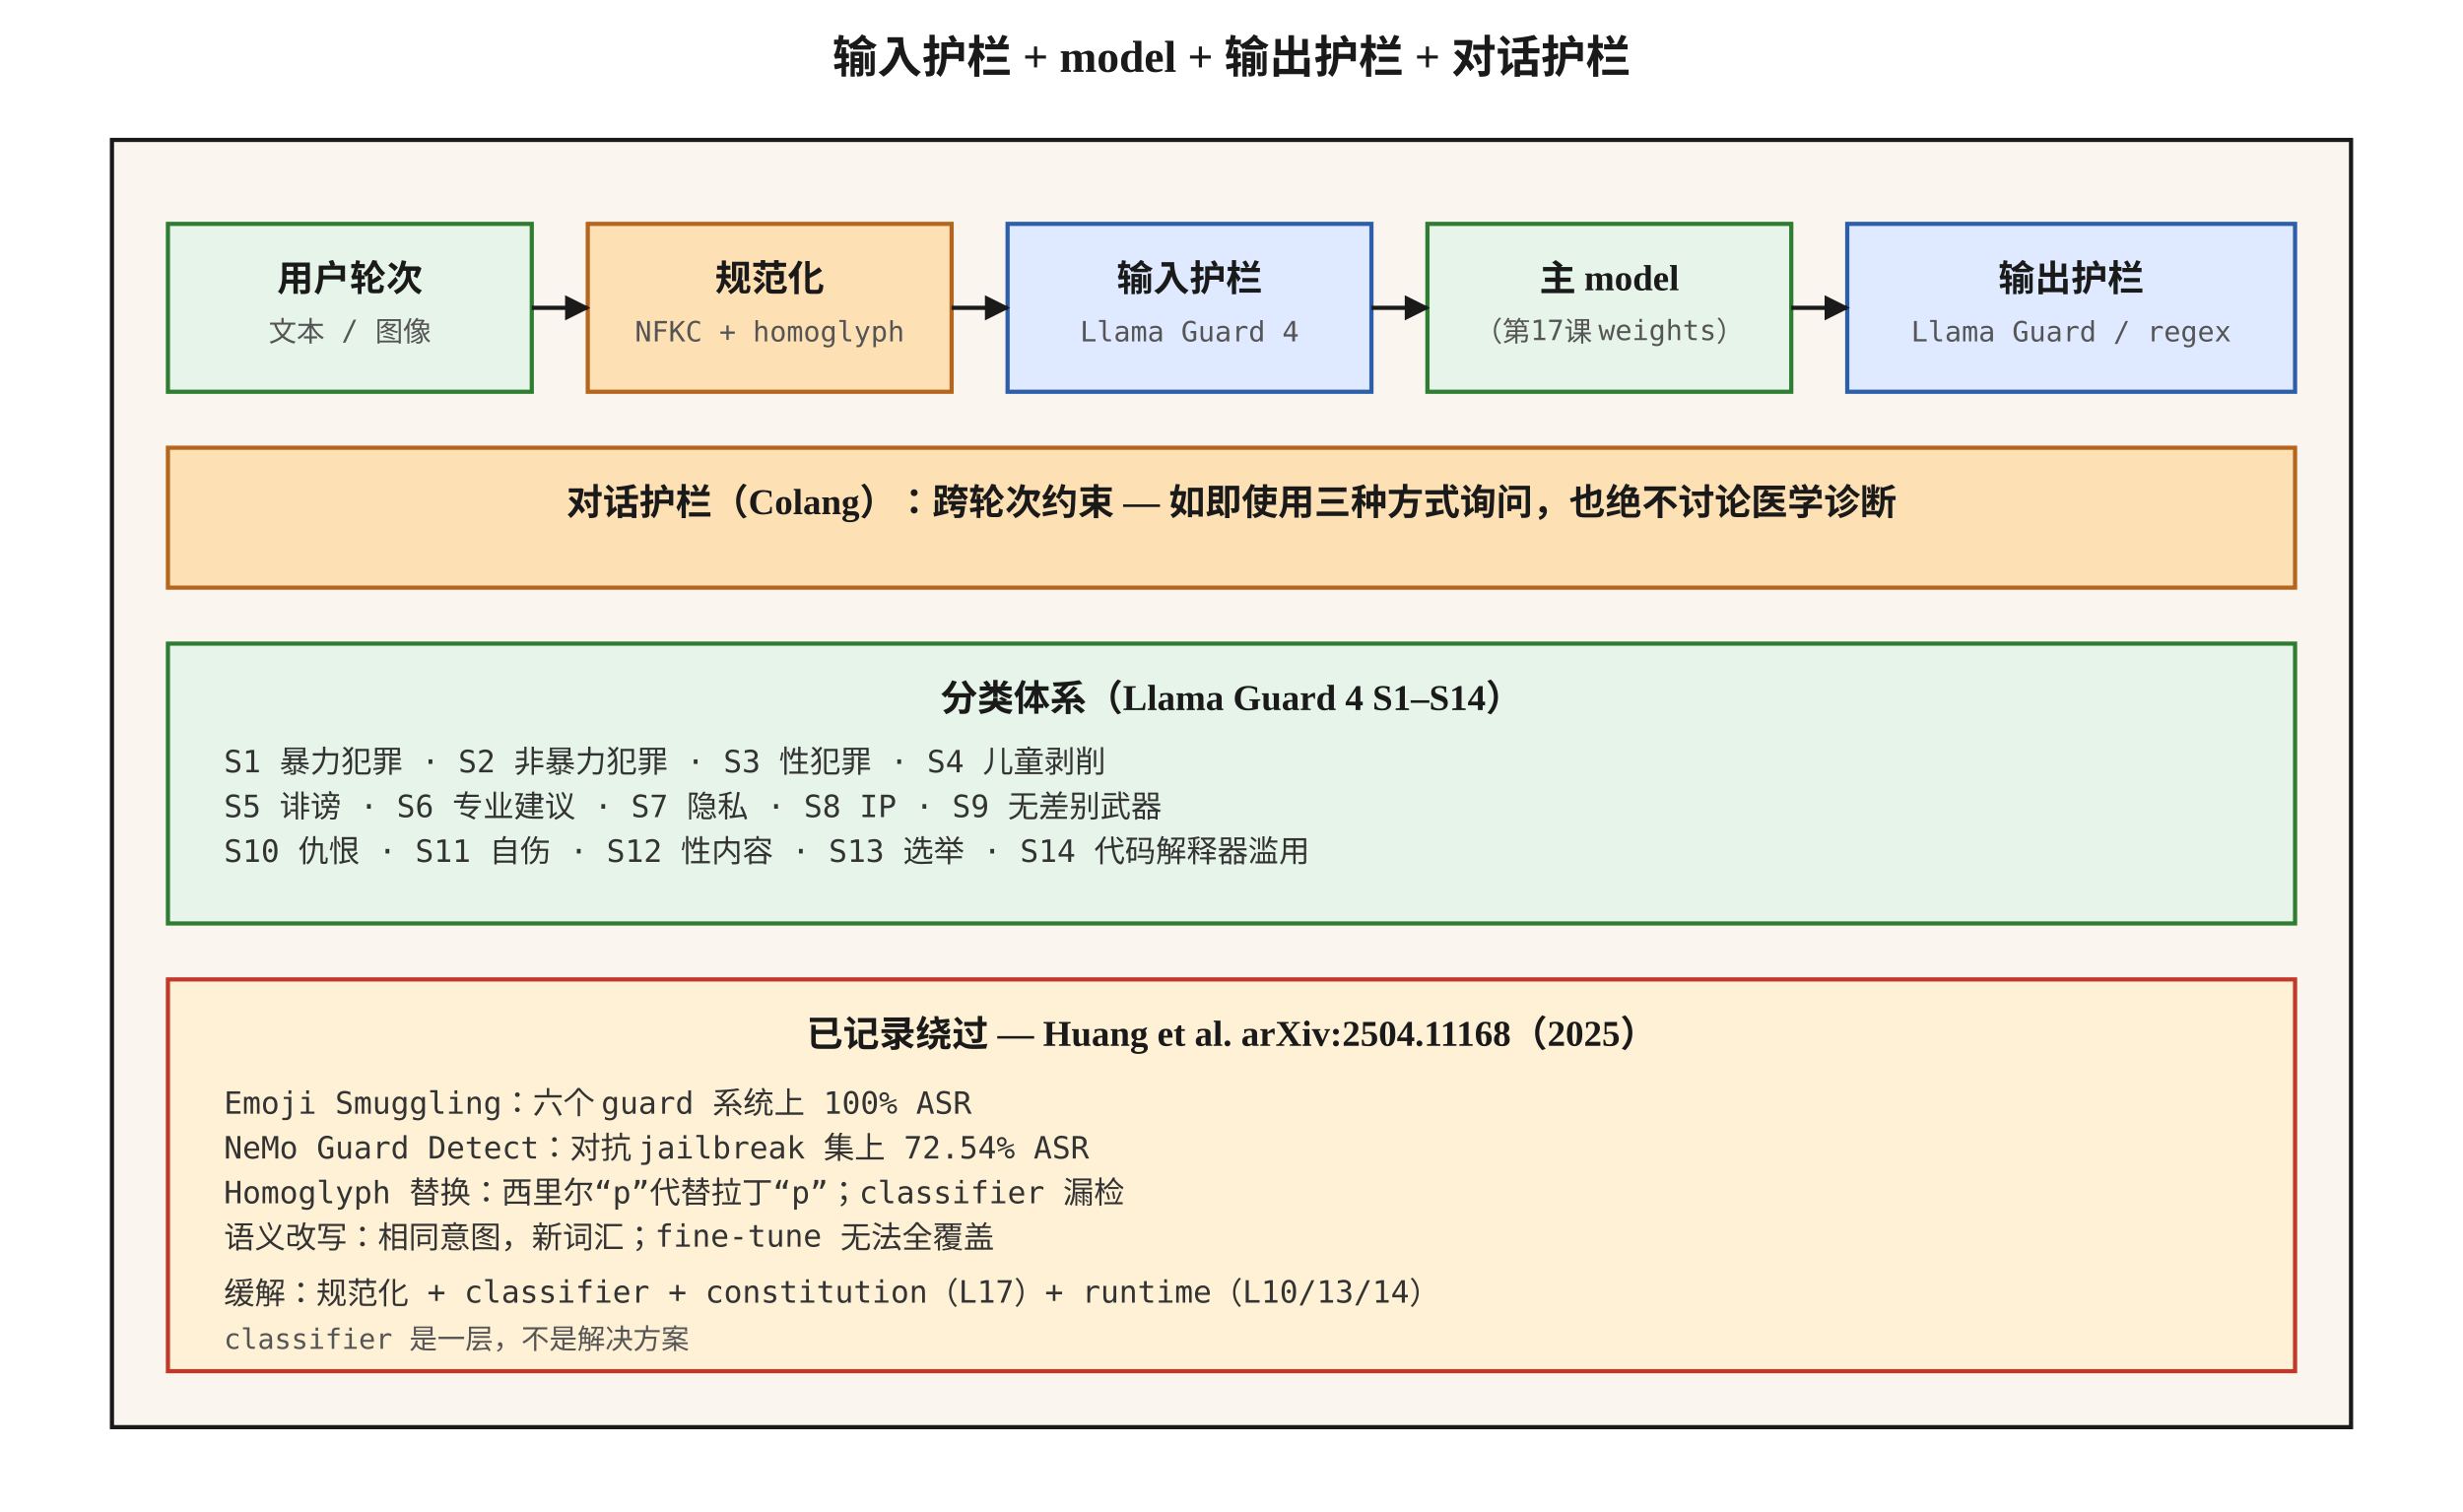
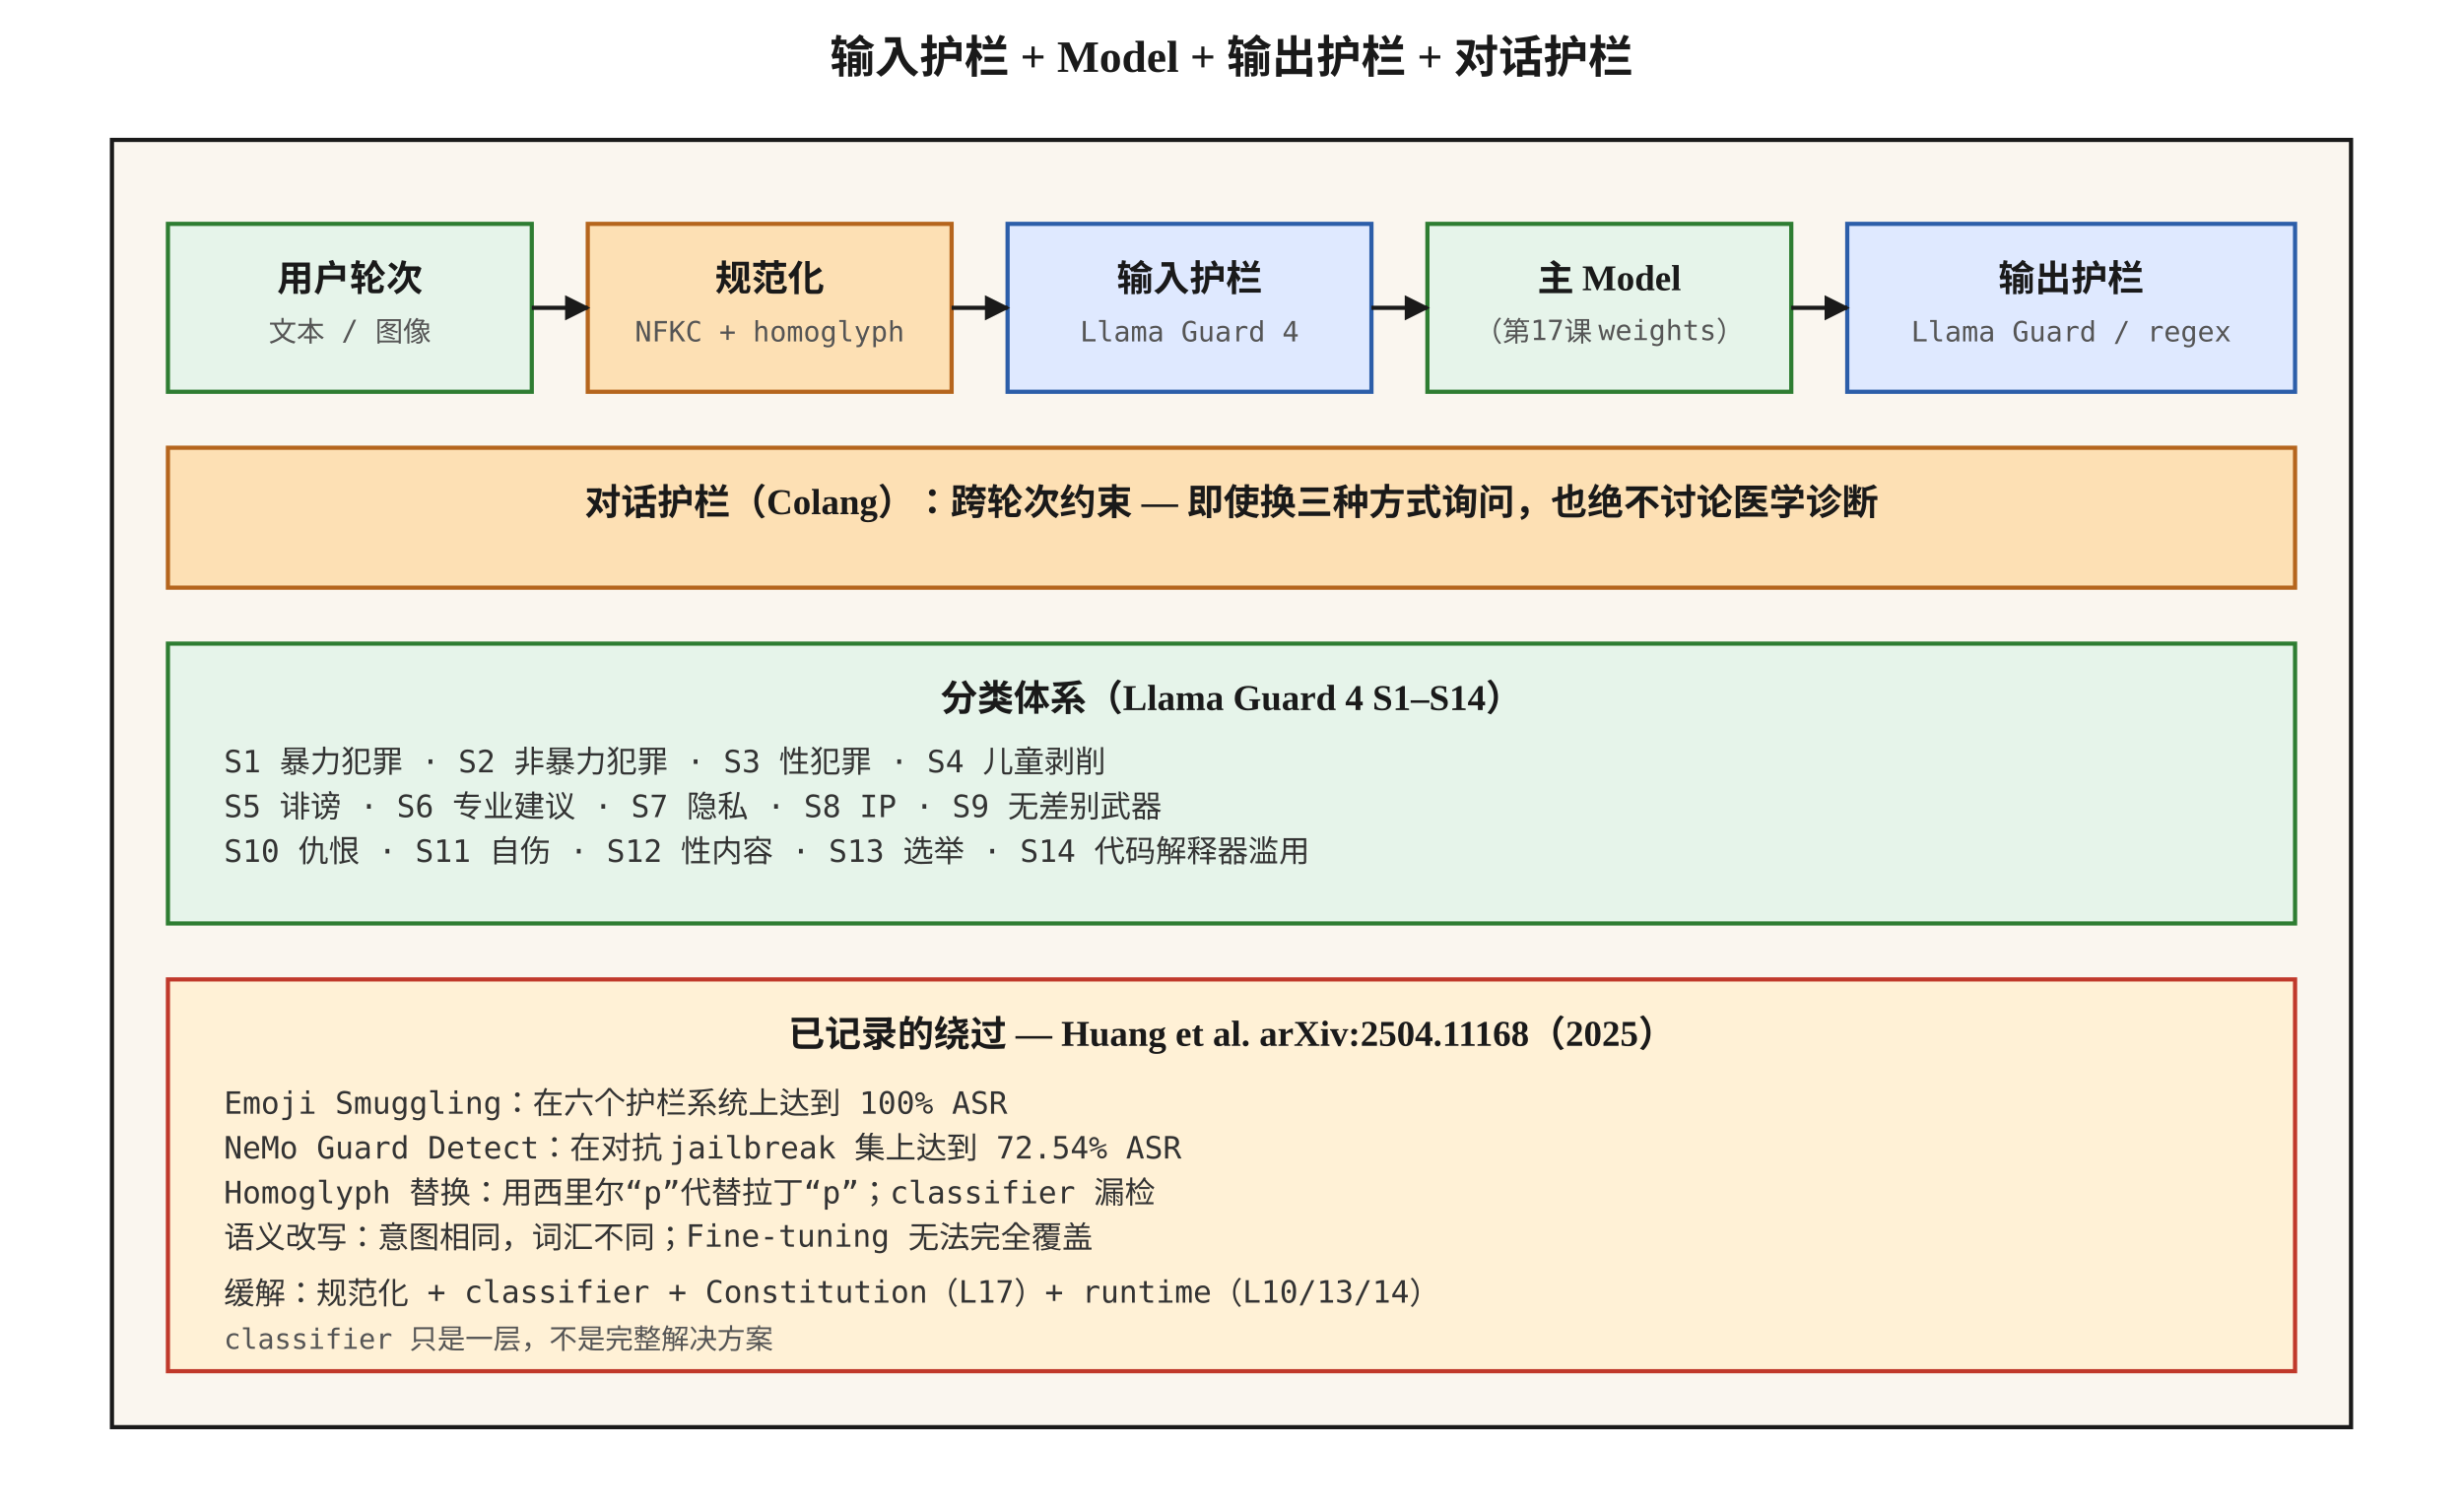
<svg xmlns="http://www.w3.org/2000/svg" viewBox="0 0 880 540" font-family="Georgia, 'Times New Roman', serif">
  <defs>
    <marker id="arrow" viewBox="0 0 10 10" refX="9" refY="5" markerWidth="6" markerHeight="6" orient="auto">
      <path d="M0,0 L10,5 L0,10 z" fill="#1a1a1a" />
    </marker>
    <style>
      .box { fill: #faf6ef; stroke: #1a1a1a; stroke-width: 1.5; }
      .hot { fill: #fff1d6; stroke: #c0392b; stroke-width: 1.5; }
      .cool { fill: #e6f4ea; stroke: #2e7d32; stroke-width: 1.5; }
      .cold { fill: #dfe9ff; stroke: #2c5ea9; stroke-width: 1.5; }
      .warn { fill: #fde0b4; stroke: #b5651d; stroke-width: 1.5; }
      .label { font-size: 13px; font-weight: 600; fill: #1a1a1a; }
      .content { font-size: 11px; font-family: 'Menlo', monospace; fill: #333; }
      .small { font-size: 10px; font-family: 'Menlo', monospace; fill: #555; }
      .title { font-size: 16px; font-weight: 700; fill: #1a1a1a; }
    </style>
  </defs>
-   <text x="440" y="26" text-anchor="middle" class="title">输入护栏 + model + 输出护栏 + 对话护栏</text>
+   <text x="440" y="26" text-anchor="middle" class="title">输入护栏 + Model + 输出护栏 + 对话护栏</text>
  <rect x="40" y="50" width="800" height="460" class="box" />
  <rect x="60" y="80" width="130" height="60" class="cool" />
  <text x="125" y="104" text-anchor="middle" class="label">用户轮次</text>
  <text x="125" y="122" text-anchor="middle" class="small">文本 / 图像</text>
  <rect x="210" y="80" width="130" height="60" class="warn" />
  <text x="275" y="104" text-anchor="middle" class="label">规范化</text>
  <text x="275" y="122" text-anchor="middle" class="small">NFKC + homoglyph</text>
  <rect x="360" y="80" width="130" height="60" class="cold" />
  <text x="425" y="104" text-anchor="middle" class="label">输入护栏</text>
  <text x="425" y="122" text-anchor="middle" class="small">Llama Guard 4</text>
  <rect x="510" y="80" width="130" height="60" class="cool" />
-   <text x="575" y="104" text-anchor="middle" class="label">主 model</text>
+   <text x="575" y="104" text-anchor="middle" class="label">主 Model</text>
  <text x="575" y="122" text-anchor="middle" class="small">（第17课 weights）</text>
  <rect x="660" y="80" width="160" height="60" class="cold" />
  <text x="740" y="104" text-anchor="middle" class="label">输出护栏</text>
  <text x="740" y="122" text-anchor="middle" class="small">Llama Guard / regex</text>
  <path d="M190 110 L210 110" stroke="#1a1a1a" stroke-width="1.5" marker-end="url(#arrow)" />
  <path d="M340 110 L360 110" stroke="#1a1a1a" stroke-width="1.5" marker-end="url(#arrow)" />
  <path d="M490 110 L510 110" stroke="#1a1a1a" stroke-width="1.5" marker-end="url(#arrow)" />
  <path d="M640 110 L660 110" stroke="#1a1a1a" stroke-width="1.5" marker-end="url(#arrow)" />
  <rect x="60" y="160" width="760" height="50" class="warn" />
-   <text x="440" y="184" text-anchor="middle" class="label">对话护栏（Colang）：跨轮次约束 — 如即使用三种方式询问，也绝不讨论医学诊断</text>
+   <text x="440" y="184" text-anchor="middle" class="label">对话护栏（Colang）：跨轮次约束 — 即使换三种方式询问，也绝不讨论医学诊断</text>
  <rect x="60" y="230" width="760" height="100" class="cool" />
  <text x="440" y="254" text-anchor="middle" class="label">分类体系（Llama Guard 4 S1–S14）</text>
  <text x="80" y="276" class="content">S1 暴力犯罪 · S2 非暴力犯罪 · S3 性犯罪 · S4 儿童剥削</text>
  <text x="80" y="292" class="content">S5 诽谤 · S6 专业建议 · S7 隐私 · S8 IP · S9 无差别武器</text>
  <text x="80" y="308" class="content">S10 仇恨 · S11 自伤 · S12 性内容 · S13 选举 · S14 代码解释器滥用</text>
  <rect x="60" y="350" width="760" height="140" class="hot" />
-   <text x="440" y="374" text-anchor="middle" class="label">已记录绕过 — Huang et al. arXiv:2504.11168（2025）</text>
-   <text x="80" y="398" class="content">Emoji Smuggling：六个 guard 系统上 100% ASR</text>
-   <text x="80" y="414" class="content">NeMo Guard Detect：对抗 jailbreak 集上 72.54% ASR</text>
-   <text x="80" y="430" class="content">Homoglyph 替换：西里尔“р”代替拉丁“p”；classifier 漏检</text>
-   <text x="80" y="446" class="content">语义改写：相同意图，新词汇；fine-tune 无法全覆盖</text>
-   <text x="80" y="466" class="content">缓解：规范化 + classifier + constitution（L17）+ runtime（L10/13/14）</text>
-   <text x="80" y="482" class="small">classifier 是一层，不是解决方案</text>
+   <text x="440" y="374" text-anchor="middle" class="label">已记录的绕过 — Huang et al. arXiv:2504.11168（2025）</text>
+   <text x="80" y="398" class="content">Emoji Smuggling：在六个护栏系统上达到 100% ASR</text>
+   <text x="80" y="414" class="content">NeMo Guard Detect：在对抗 jailbreak 集上达到 72.54% ASR</text>
+   <text x="80" y="430" class="content">Homoglyph 替换：用西里尔“р”代替拉丁“p”；classifier 漏检</text>
+   <text x="80" y="446" class="content">语义改写：意图相同，词汇不同；Fine-tuning 无法完全覆盖</text>
+   <text x="80" y="466" class="content">缓解：规范化 + classifier + Constitution（L17）+ runtime（L10/13/14）</text>
+   <text x="80" y="482" class="small">classifier 只是一层，不是完整解决方案</text>
</svg>
